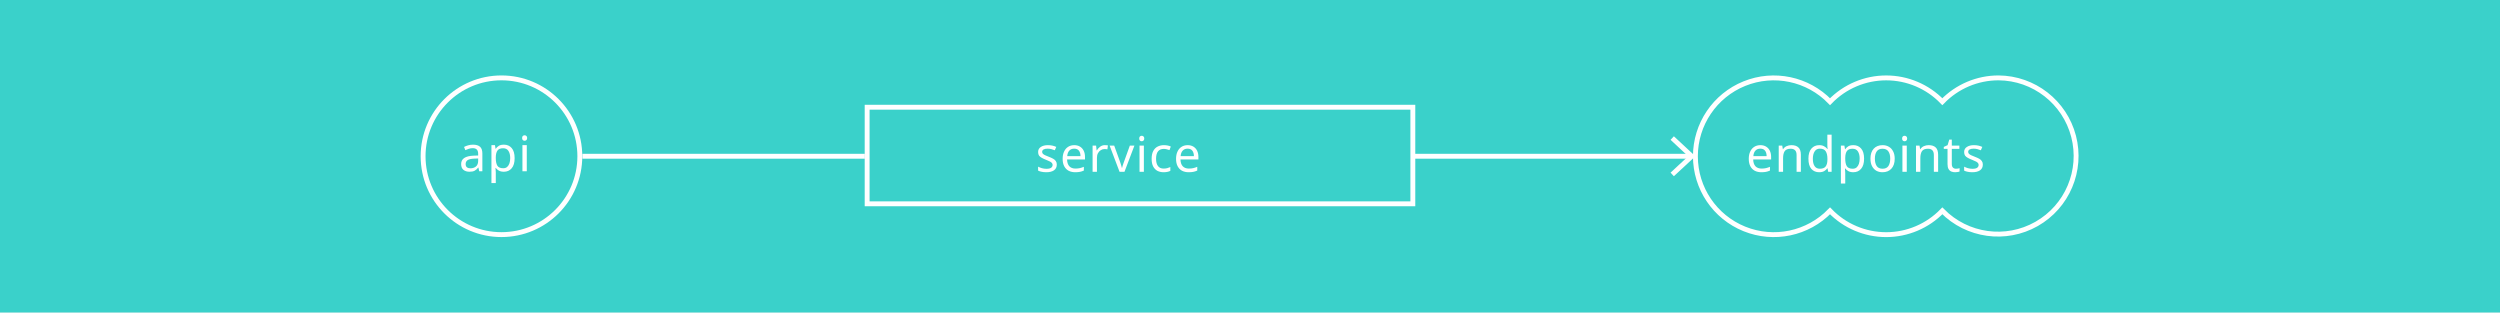
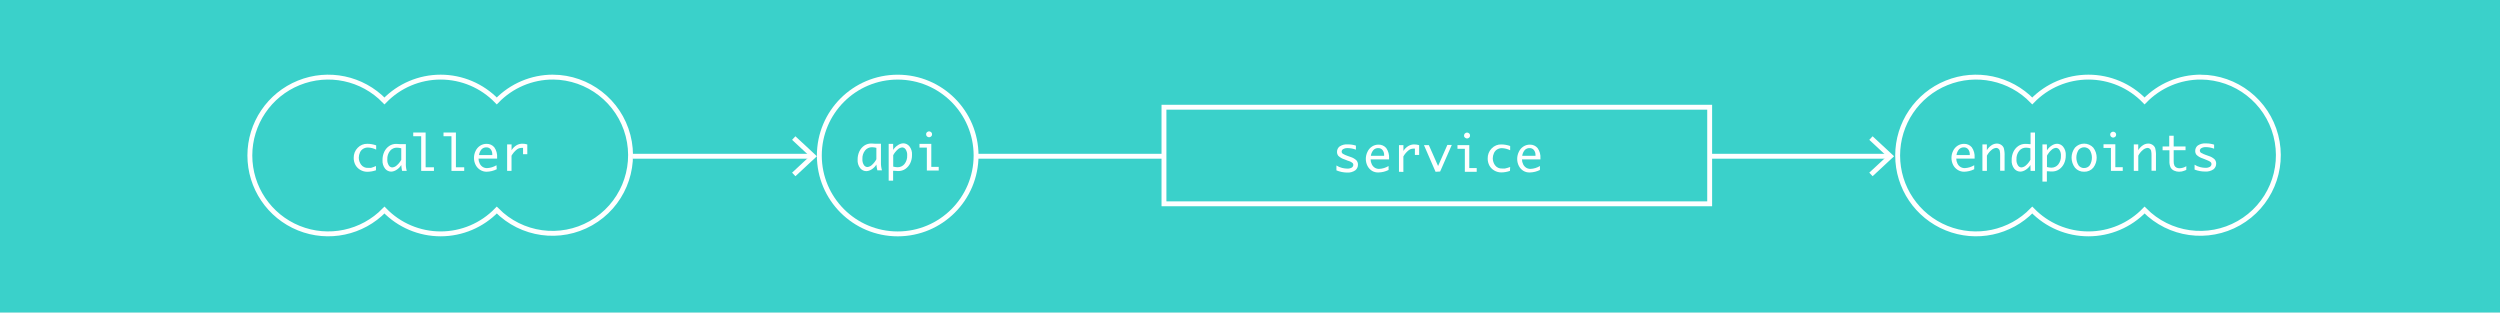
<svg xmlns="http://www.w3.org/2000/svg" id="Layer_1" data-name="Layer 1" viewBox="0 0 512 64">
  <defs>
-     <style>.cls-1{fill:#3ad1ca;}.cls-2{fill:none;stroke:#fff;stroke-miterlimit:10;}.cls-3,.cls-4{fill:#fff;}.cls-4{font-size:10px;font-family:Monaco, Monaco;letter-spacing:0.02em;}</style>
+     <style>.cls-1{fill:#3ad1ca;}.cls-2{fill:none;stroke:#fff;stroke-miterlimit:10;}.cls-3{fill:#fff;}</style>
  </defs>
  <rect class="cls-1" width="512" height="64" />
-   <circle class="cls-2" cx="102.7" cy="32" r="16.05" />
-   <path class="cls-2" d="M409.3,15.95a16,16,0,0,0-11.51,4.88,16,16,0,0,0-23,0,16.05,16.05,0,1,0,0,22.35,16,16,0,0,0,23,0A16,16,0,1,0,409.3,15.95Z" />
-   <rect class="cls-2" x="177.59" y="21.96" width="111.76" height="19.78" />
-   <line class="cls-2" x1="177.12" y1="32" x2="119.27" y2="32" />
-   <line class="cls-2" x1="346.12" y1="32" x2="289.35" y2="32" />
-   <polygon class="cls-3" points="342.81 27.91 342.13 28.64 345.74 32 342.13 35.36 342.81 36.09 347.21 32 342.81 27.91" />
-   <text class="cls-4" transform="translate(93.99 35.08)">api</text>
-   <text class="cls-4" transform="translate(212.09 35.18)">service</text>
-   <text class="cls-4" transform="translate(357.6 35.18)">endpoints</text>
+   <line class="cls-2" x1="238.38" y1="32" x2="199.9" y2="32" />
+   <line class="cls-2" x1="386.83" y1="32" x2="350.14" y2="32" />
+   <polygon class="cls-3" points="383.51 27.91 382.83 28.64 386.44 32 382.83 35.36 383.51 36.09 387.91 32 383.51 27.91" />
+   <circle class="cls-2" cx="183.85" cy="31.85" r="16.05" />
+   <path class="cls-3" d="M179.48,33.71a2.92,2.92,0,0,1-1,1,2.14,2.14,0,0,1-1.07.34,1.64,1.64,0,0,1-1.23-.59,2.57,2.57,0,0,1-.54-1.79A3.82,3.82,0,0,1,176,31a3,3,0,0,1,1-1.18,2.52,2.52,0,0,1,1.5-.43q.26,0,.78.05l.23,0h.91v3.85a5.08,5.08,0,0,0,.21,1.6h-.95A8.23,8.23,0,0,1,179.48,33.71Zm0-1.09V30.28a3.57,3.57,0,0,0-.9-.13,1.77,1.77,0,0,0-1.4.65,2.62,2.62,0,0,0-.56,1.77,2,2,0,0,0,.31,1.23.87.87,0,0,0,.7.41,1.52,1.52,0,0,0,.94-.43A4.07,4.07,0,0,0,179.48,32.62Z" />
+   <path class="cls-3" d="M182.93,30.7a3,3,0,0,1,1-1,2.12,2.12,0,0,1,1.07-.35,1.64,1.64,0,0,1,1.23.59,2.56,2.56,0,0,1,.55,1.79,3.8,3.8,0,0,1-.36,1.69,3.06,3.06,0,0,1-1,1.18,2.51,2.51,0,0,1-1.5.43q-.25,0-.78-.05l-.23,0V37H182V29.47h.91Zm0,1.08v2.34a3.65,3.65,0,0,0,.91.13,1.77,1.77,0,0,0,1.39-.65,2.61,2.61,0,0,0,.56-1.77,2,2,0,0,0-.31-1.23.87.87,0,0,0-.7-.41,1.51,1.51,0,0,0-.93.43A4.17,4.17,0,0,0,182.93,31.78Z" />
+   <path class="cls-3" d="M189.82,34.93v-4.7h-1.51v-.76h2.42v4.7h1.52v.76Zm-.15-7.42a.53.53,0,0,1,.21-.46.6.6,0,0,1,.79,0,.53.53,0,0,1,.21.46.52.52,0,0,1-.21.45.6.6,0,0,1-.79,0A.52.52,0,0,1,189.68,27.5Z" />
+   <rect class="cls-2" x="238.38" y="21.96" width="111.76" height="19.78" />
+   <path class="cls-3" d="M273.7,34.89v-1a3.63,3.63,0,0,0,1.16.5,4.66,4.66,0,0,0,1,.14,1.71,1.71,0,0,0,1-.22.67.67,0,0,0,.3-.55.54.54,0,0,0-.14-.37,2.21,2.21,0,0,0-.7-.39L276,32.9l-.63-.25a3.23,3.23,0,0,1-1.28-.73,1.25,1.25,0,0,1-.27-.81,1.38,1.38,0,0,1,.52-1.11,2.63,2.63,0,0,1,1.69-.43,5.33,5.33,0,0,1,1.66.25v.83a5,5,0,0,0-1.69-.32,1.7,1.7,0,0,0-.9.2.59.59,0,0,0-.33.51.53.53,0,0,0,.28.47,5.08,5.08,0,0,0,.91.41l.62.22a3.11,3.11,0,0,1,1.19.67,1.26,1.26,0,0,1,.34.9,1.45,1.45,0,0,1-.54,1.17,2.69,2.69,0,0,1-1.74.46A5.79,5.79,0,0,1,273.7,34.89Z" />
+   <path class="cls-3" d="M284.38,34.81a4.84,4.84,0,0,1-2.06.51A2.42,2.42,0,0,1,281,35a2.6,2.6,0,0,1-.93-1,3.14,3.14,0,0,1-.35-1.46,3.26,3.26,0,0,1,.33-1.43A2.56,2.56,0,0,1,281,30a2.41,2.41,0,0,1,1.33-.38,2,2,0,0,1,1.56.69,3.25,3.25,0,0,1,.59,2.14v.19H280.7a2.28,2.28,0,0,0,.24,1,1.69,1.69,0,0,0,.62.71,1.65,1.65,0,0,0,.88.24,4.09,4.09,0,0,0,1.94-.59Zm-3.63-2.9h2.72v-.13a1.61,1.61,0,0,0-.33-1.06,1.08,1.08,0,0,0-.87-.39,1.31,1.31,0,0,0-1,.4A2.29,2.29,0,0,0,280.75,31.91Z" />
+   <path class="cls-3" d="M286.51,35.18V29.72h.91v1.19a3,3,0,0,1,1-1,2.3,2.3,0,0,1,1.22-.33,3.34,3.34,0,0,1,1,.15v2h-.87V30.44l-.36,0a1.56,1.56,0,0,0-1,.4,4.4,4.4,0,0,0-1,1.2v3.17Z" />
+   <path class="cls-3" d="M294,35.18l-2.37-5.45h1L294.52,34l1.9-4.32h.91l-2.39,5.45Z" />
+   <path class="cls-3" d="M300,35.18v-4.7h-1.51v-.76h2.42v4.7h1.52v.76Zm-.15-7.42a.53.53,0,0,1,.21-.46.6.6,0,0,1,.79,0,.53.53,0,0,1,.21.46.52.52,0,0,1-.21.45.6.6,0,0,1-.79,0A.52.52,0,0,1,299.83,27.75Z" />
+   <path class="cls-3" d="M309.24,35a5.44,5.44,0,0,1-1.74.31,2.8,2.8,0,0,1-1.46-.38,2.68,2.68,0,0,1-1-1,3,3,0,0,1-.36-1.47,2.82,2.82,0,0,1,.81-2.06,2.64,2.64,0,0,1,2-.82,5.6,5.6,0,0,1,1.79.32v.87a4.18,4.18,0,0,0-1.7-.43,1.88,1.88,0,0,0-.94.25,1.62,1.62,0,0,0-.68.77,2.56,2.56,0,0,0-.24,1.07,2.44,2.44,0,0,0,.46,1.41,1.64,1.64,0,0,0,1.45.67,4,4,0,0,0,.59,0,7.43,7.43,0,0,0,1.06-.31Z" />
+   <path class="cls-3" d="M315.38,34.81a4.84,4.84,0,0,1-2.06.51A2.42,2.42,0,0,1,312,35a2.6,2.6,0,0,1-.93-1,3.14,3.14,0,0,1-.35-1.46,3.26,3.26,0,0,1,.33-1.43A2.56,2.56,0,0,1,312,30a2.41,2.41,0,0,1,1.33-.38,2,2,0,0,1,1.56.69,3.25,3.25,0,0,1,.59,2.14v.19H311.7a2.28,2.28,0,0,0,.24,1,1.69,1.69,0,0,0,.62.71,1.65,1.65,0,0,0,.88.24,4.09,4.09,0,0,0,1.94-.59Zm-3.63-2.9h2.72v-.13a1.61,1.61,0,0,0-.33-1.06,1.08,1.08,0,0,0-.87-.39,1.31,1.31,0,0,0-1,.4A2.29,2.29,0,0,0,311.75,31.91Z" />
+   <path class="cls-2" d="M450.72,15.79a16,16,0,0,0-11.51,4.88,16,16,0,0,0-23,0,16.05,16.05,0,1,0,0,22.35,16,16,0,0,0,23,0,16,16,0,1,0,11.51-27.23Z" />
+   <path class="cls-3" d="M404.32,34.66a4.85,4.85,0,0,1-2.06.51,2.43,2.43,0,0,1-1.32-.37,2.61,2.61,0,0,1-.93-1,3.14,3.14,0,0,1-.35-1.46,3.26,3.26,0,0,1,.33-1.43,2.56,2.56,0,0,1,.93-1.07,2.41,2.41,0,0,1,1.33-.38,2,2,0,0,1,1.56.69,3.25,3.25,0,0,1,.59,2.14v.19h-3.76a2.28,2.28,0,0,0,.24,1,1.68,1.68,0,0,0,.62.71,1.65,1.65,0,0,0,.88.24,4.1,4.1,0,0,0,1.94-.59Zm-3.63-2.9h2.72v-.13a1.61,1.61,0,0,0-.33-1.06,1.08,1.08,0,0,0-.87-.39,1.31,1.31,0,0,0-1,.4A2.29,2.29,0,0,0,400.69,31.76Z" />
+   <path class="cls-3" d="M406,35V29.57h.91v1.19a3.08,3.08,0,0,1,.94-1,2,2,0,0,1,1.1-.36,1.58,1.58,0,0,1,.88.26,1.37,1.37,0,0,1,.55.67,5.43,5.43,0,0,1,.16,1.63v3h-.91V31.86a4.42,4.42,0,0,0-.08-1,.81.81,0,0,0-.28-.41.7.7,0,0,0-.44-.16,1.66,1.66,0,0,0-1,.45,3.64,3.64,0,0,0-.91,1.14V35Z" />
+   <path class="cls-3" d="M415.83,33.8a3,3,0,0,1-1,1,2.13,2.13,0,0,1-1.07.35,1.64,1.64,0,0,1-1.23-.59,2.57,2.57,0,0,1-.54-1.79,3.82,3.82,0,0,1,.36-1.69,3,3,0,0,1,1-1.18,2.52,2.52,0,0,1,1.5-.43c.17,0,.43,0,.78.05l.23,0V27.14h.91V35h-.91Zm0-1.08V30.37a3.57,3.57,0,0,0-.9-.13,1.77,1.77,0,0,0-1.4.65,2.62,2.62,0,0,0-.56,1.77,2,2,0,0,0,.31,1.22.87.87,0,0,0,.7.41,1.53,1.53,0,0,0,.94-.43A4.08,4.08,0,0,0,415.83,32.72Z" />
+   <path class="cls-3" d="M419.22,30.79a3,3,0,0,1,1-1,2.12,2.12,0,0,1,1.07-.35,1.64,1.64,0,0,1,1.23.59,2.56,2.56,0,0,1,.55,1.79,3.8,3.8,0,0,1-.36,1.69,3.05,3.05,0,0,1-1,1.18,2.51,2.51,0,0,1-1.5.43c-.17,0-.43,0-.78-.05l-.23,0v2.12h-.91V29.57h.91Zm0,1.08v2.34a3.7,3.7,0,0,0,.91.13,1.77,1.77,0,0,0,1.39-.65,2.61,2.61,0,0,0,.56-1.77,2,2,0,0,0-.31-1.23.87.87,0,0,0-.7-.41,1.51,1.51,0,0,0-.93.43A4.17,4.17,0,0,0,419.22,31.88Z" />
+   <path class="cls-3" d="M426.83,35.17a2.34,2.34,0,0,1-1.87-.82,3.38,3.38,0,0,1,0-4.12,2.55,2.55,0,0,1,3.74,0,3.38,3.38,0,0,1,0,4.12A2.34,2.34,0,0,1,426.83,35.17Zm0-.76a1.38,1.38,0,0,0,1.16-.57,3,3,0,0,0,0-3.11,1.47,1.47,0,0,0-2.32,0,3,3,0,0,0,0,3.11A1.38,1.38,0,0,0,426.83,34.42Z" />
+   <path class="cls-3" d="M432.32,35v-4.7H430.8v-.76h2.42v4.7h1.52V35Zm-.15-7.42a.53.53,0,0,1,.21-.46.6.6,0,0,1,.79,0,.53.53,0,0,1,.21.46.52.52,0,0,1-.21.45.6.6,0,0,1-.79,0A.52.52,0,0,1,432.17,27.6Z" />
+   <path class="cls-3" d="M437,35V29.57h.91v1.19a3.08,3.08,0,0,1,.94-1,2,2,0,0,1,1.1-.36,1.58,1.58,0,0,1,.88.26,1.37,1.37,0,0,1,.55.67,5.43,5.43,0,0,1,.16,1.63v3h-.91V31.86a4.42,4.42,0,0,0-.08-1,.81.81,0,0,0-.28-.41.7.7,0,0,0-.44-.16,1.66,1.66,0,0,0-1,.45,3.64,3.64,0,0,0-.91,1.14V35Z" />
+   <path class="cls-3" d="M447.75,34.8a5.13,5.13,0,0,1-.93.32,3.28,3.28,0,0,1-.56.05,2.45,2.45,0,0,1-1-.22,1.54,1.54,0,0,1-.72-.65,2.82,2.82,0,0,1-.24-1.33v-2.2H442.9V30h1.36v-2.2h.91V30h2.43v.76h-2.43V33a2,2,0,0,0,.16.93,1,1,0,0,0,.42.4,1.4,1.4,0,0,0,.62.13,2.8,2.8,0,0,0,1.39-.42Z" />
+   <path class="cls-3" d="M449.45,34.73v-1a3.65,3.65,0,0,0,1.16.5,4.65,4.65,0,0,0,1,.14,1.71,1.71,0,0,0,1-.22.67.67,0,0,0,.3-.55.54.54,0,0,0-.14-.38,2.19,2.19,0,0,0-.7-.39l-.31-.13-.63-.25a3.23,3.23,0,0,1-1.28-.73,1.25,1.25,0,0,1-.27-.81,1.38,1.38,0,0,1,.52-1.11,2.63,2.63,0,0,1,1.69-.43,5.33,5.33,0,0,1,1.66.25v.83a5,5,0,0,0-1.69-.32,1.7,1.7,0,0,0-.9.2.59.59,0,0,0-.33.51.53.53,0,0,0,.28.47,5.08,5.08,0,0,0,.91.41l.62.22a3.11,3.11,0,0,1,1.19.67,1.26,1.26,0,0,1,.34.9,1.45,1.45,0,0,1-.54,1.16,2.69,2.69,0,0,1-1.74.46A5.79,5.79,0,0,1,449.45,34.73Z" />
+   <path class="cls-2" d="M113.25,15.79a16,16,0,0,0-11.51,4.88,16,16,0,0,0-23,0,16.05,16.05,0,1,0,0,22.35,16,16,0,0,0,23,0,16,16,0,1,0,11.51-27.23Z" />
+   <path class="cls-3" d="M77,34.87a5.45,5.45,0,0,1-1.74.31,2.8,2.8,0,0,1-1.46-.38,2.67,2.67,0,0,1-1-1,3,3,0,0,1-.36-1.47,2.82,2.82,0,0,1,.81-2.06,2.64,2.64,0,0,1,2-.82,5.6,5.6,0,0,1,1.79.32v.87a4.18,4.18,0,0,0-1.7-.43,1.88,1.88,0,0,0-.94.25,1.62,1.62,0,0,0-.68.77,2.56,2.56,0,0,0-.24,1.07,2.44,2.44,0,0,0,.46,1.41,1.64,1.64,0,0,0,1.45.67,4,4,0,0,0,.59,0A7.25,7.25,0,0,0,77,34Z" />
+   <path class="cls-3" d="M82.18,33.8a2.93,2.93,0,0,1-1,1,2.14,2.14,0,0,1-1.07.35,1.64,1.64,0,0,1-1.23-.59,2.57,2.57,0,0,1-.54-1.79,3.82,3.82,0,0,1,.36-1.69,3,3,0,0,1,1-1.18,2.52,2.52,0,0,1,1.5-.43q.26,0,.78.05l.23,0h.91v3.85A5.08,5.08,0,0,0,83.3,35h-.95A8.21,8.21,0,0,1,82.18,33.8Zm0-1.09V30.37a3.57,3.57,0,0,0-.9-.13,1.77,1.77,0,0,0-1.4.65,2.62,2.62,0,0,0-.56,1.77,2,2,0,0,0,.31,1.22.87.87,0,0,0,.7.41,1.53,1.53,0,0,0,.94-.43A4.08,4.08,0,0,0,82.18,32.72Z" />
+   <path class="cls-3" d="M86.26,35V27.9H84.63v-.76h2.54v7.12h1.7V35Z" />
+   <path class="cls-3" d="M92.46,35V27.9H90.83v-.76h2.54v7.12h1.7V35Z" />
+   <path class="cls-3" d="M101.73,34.66a4.85,4.85,0,0,1-2.06.51,2.43,2.43,0,0,1-1.32-.37,2.61,2.61,0,0,1-.93-1,3.14,3.14,0,0,1-.35-1.46,3.26,3.26,0,0,1,.33-1.43,2.56,2.56,0,0,1,.93-1.07,2.41,2.41,0,0,1,1.33-.38,2,2,0,0,1,1.56.69,3.25,3.25,0,0,1,.59,2.14v.19H98a2.28,2.28,0,0,0,.24,1,1.68,1.68,0,0,0,.62.71,1.65,1.65,0,0,0,.88.24,4.1,4.1,0,0,0,1.94-.59Zm-3.63-2.9h2.72v-.13a1.61,1.61,0,0,0-.33-1.06,1.08,1.08,0,0,0-.87-.39,1.31,1.31,0,0,0-1,.4A2.29,2.29,0,0,0,98.1,31.76Z" />
+   <path class="cls-3" d="M103.86,35V29.57h.91v1.19a3,3,0,0,1,1-1,2.3,2.3,0,0,1,1.22-.33,3.34,3.34,0,0,1,1,.15v2h-.87V30.29l-.36,0a1.56,1.56,0,0,0-1,.4,4.4,4.4,0,0,0-1,1.2V35Z" />
+   <line class="cls-2" x1="166.21" y1="32" x2="129.53" y2="32" />
+   <polygon class="cls-3" points="162.9 27.91 162.22 28.64 165.83 32 162.22 35.36 162.9 36.09 167.3 32 162.9 27.91" />
</svg>
